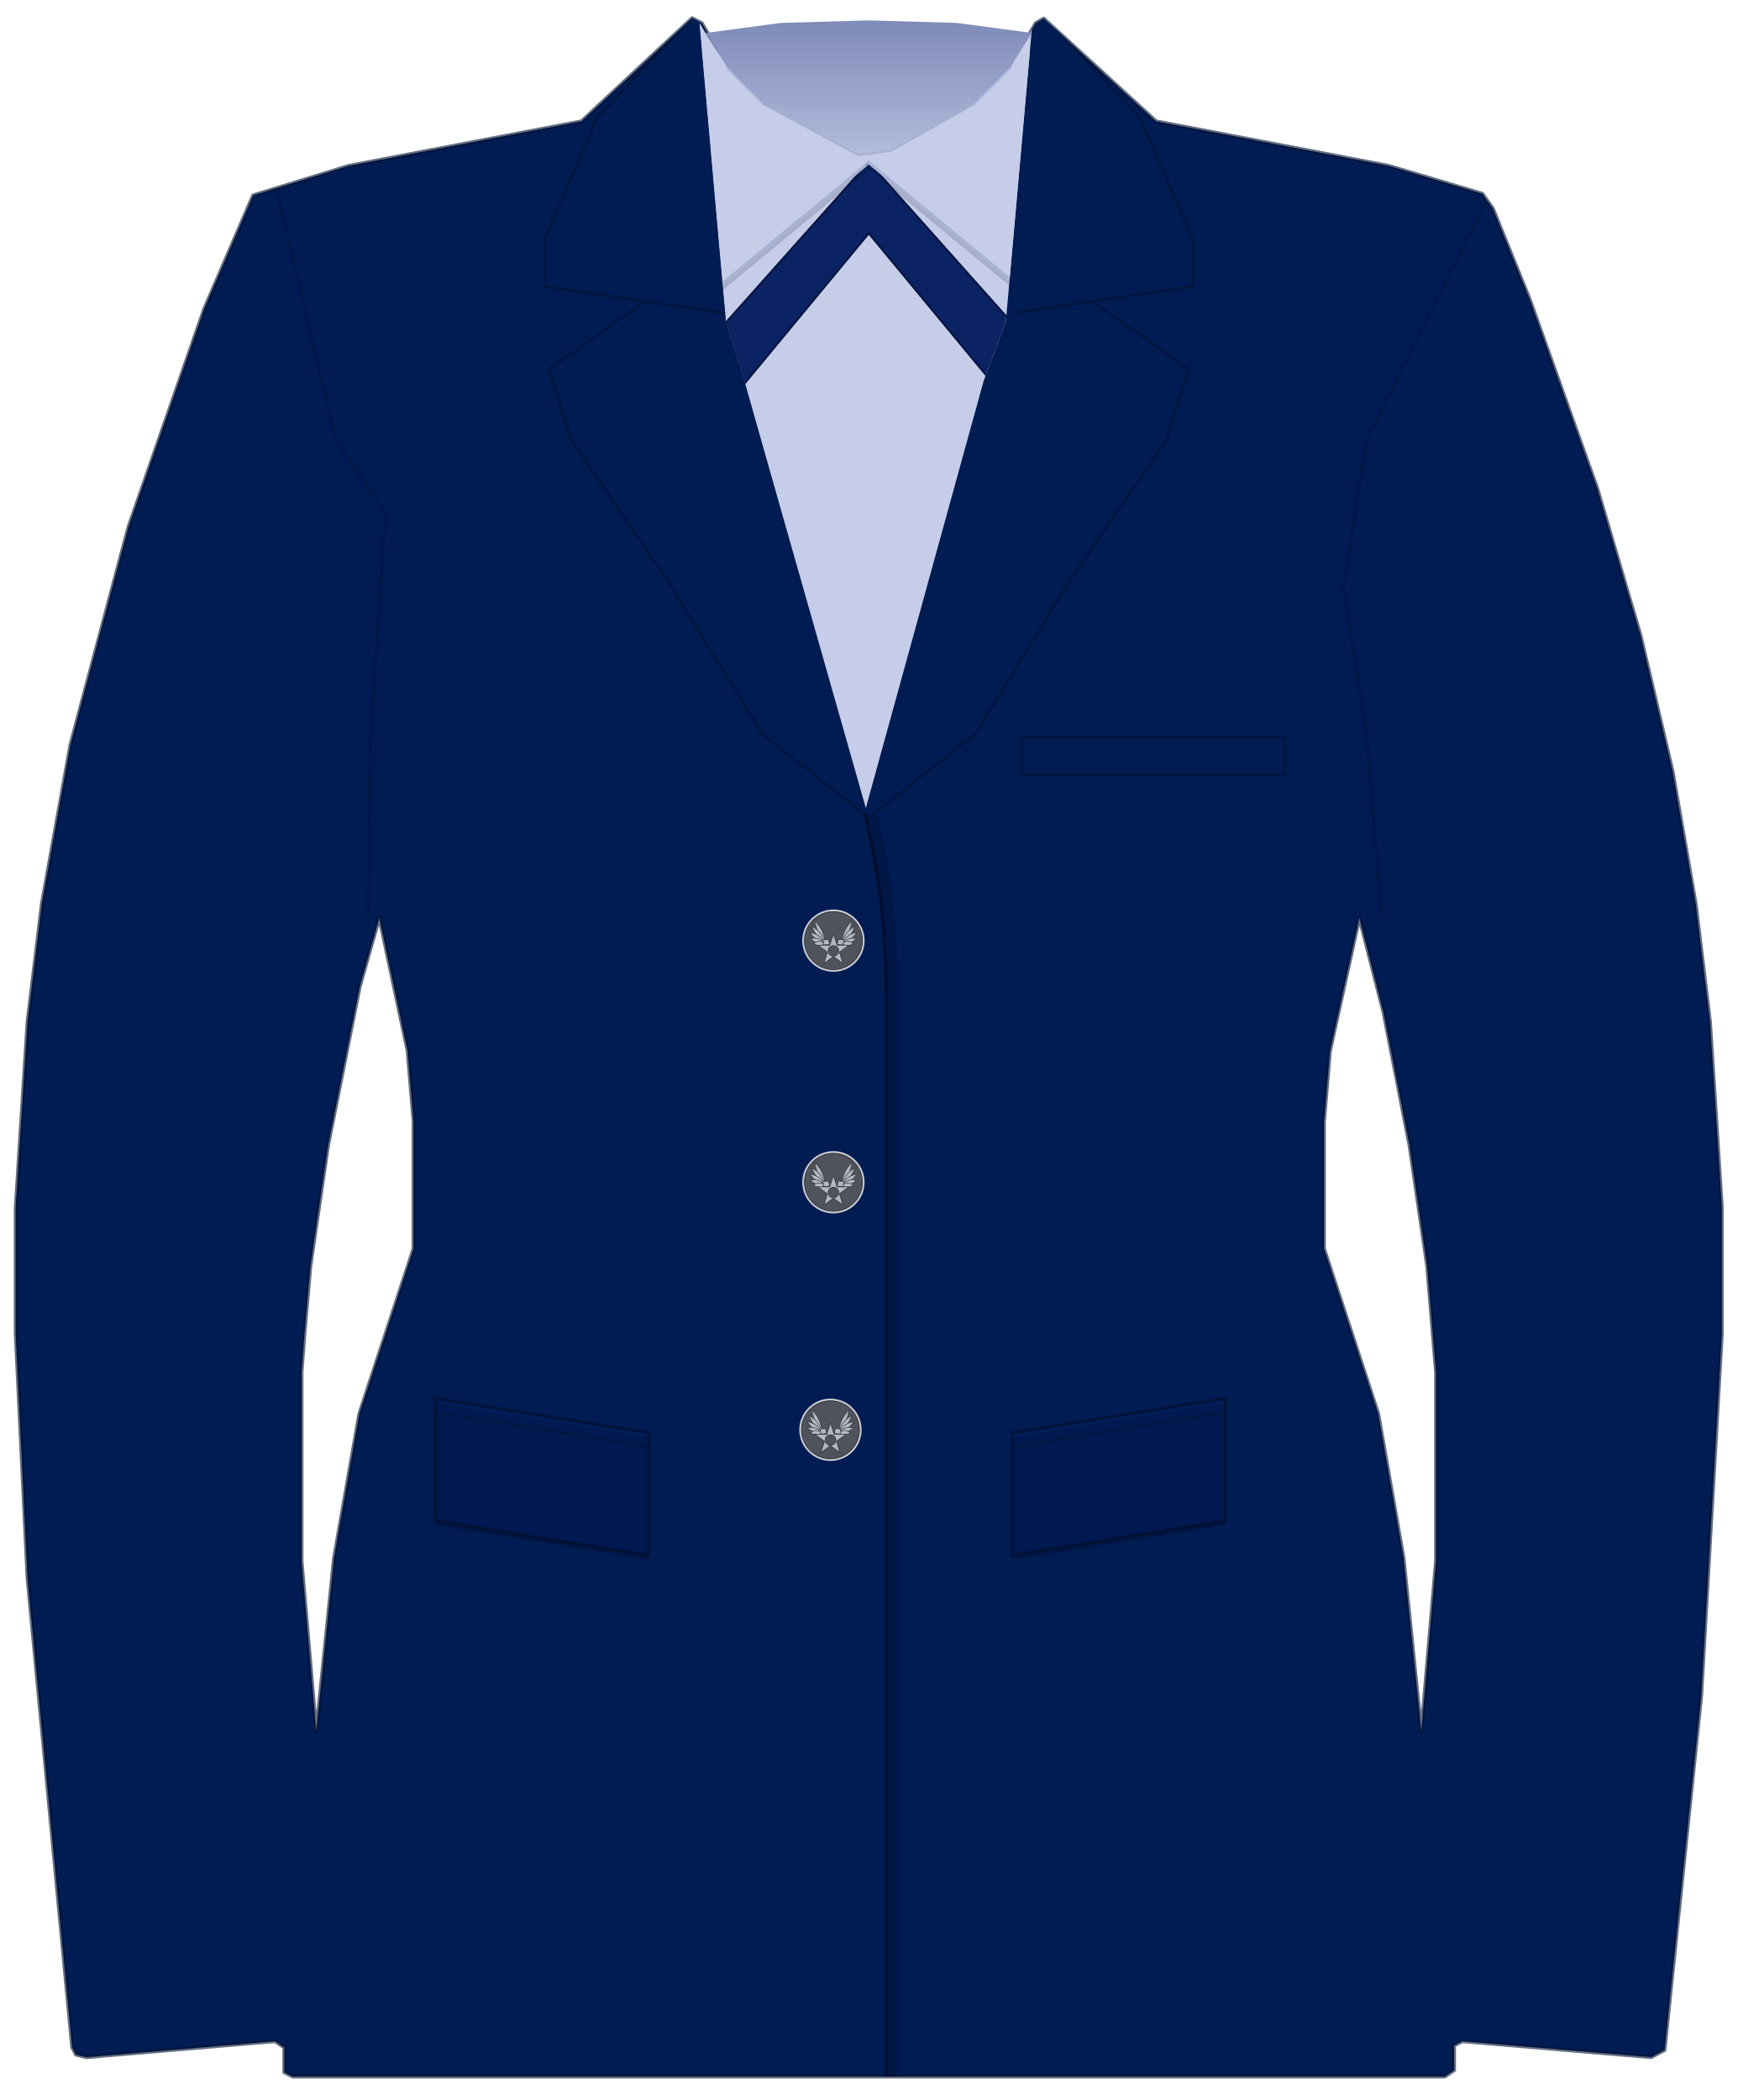
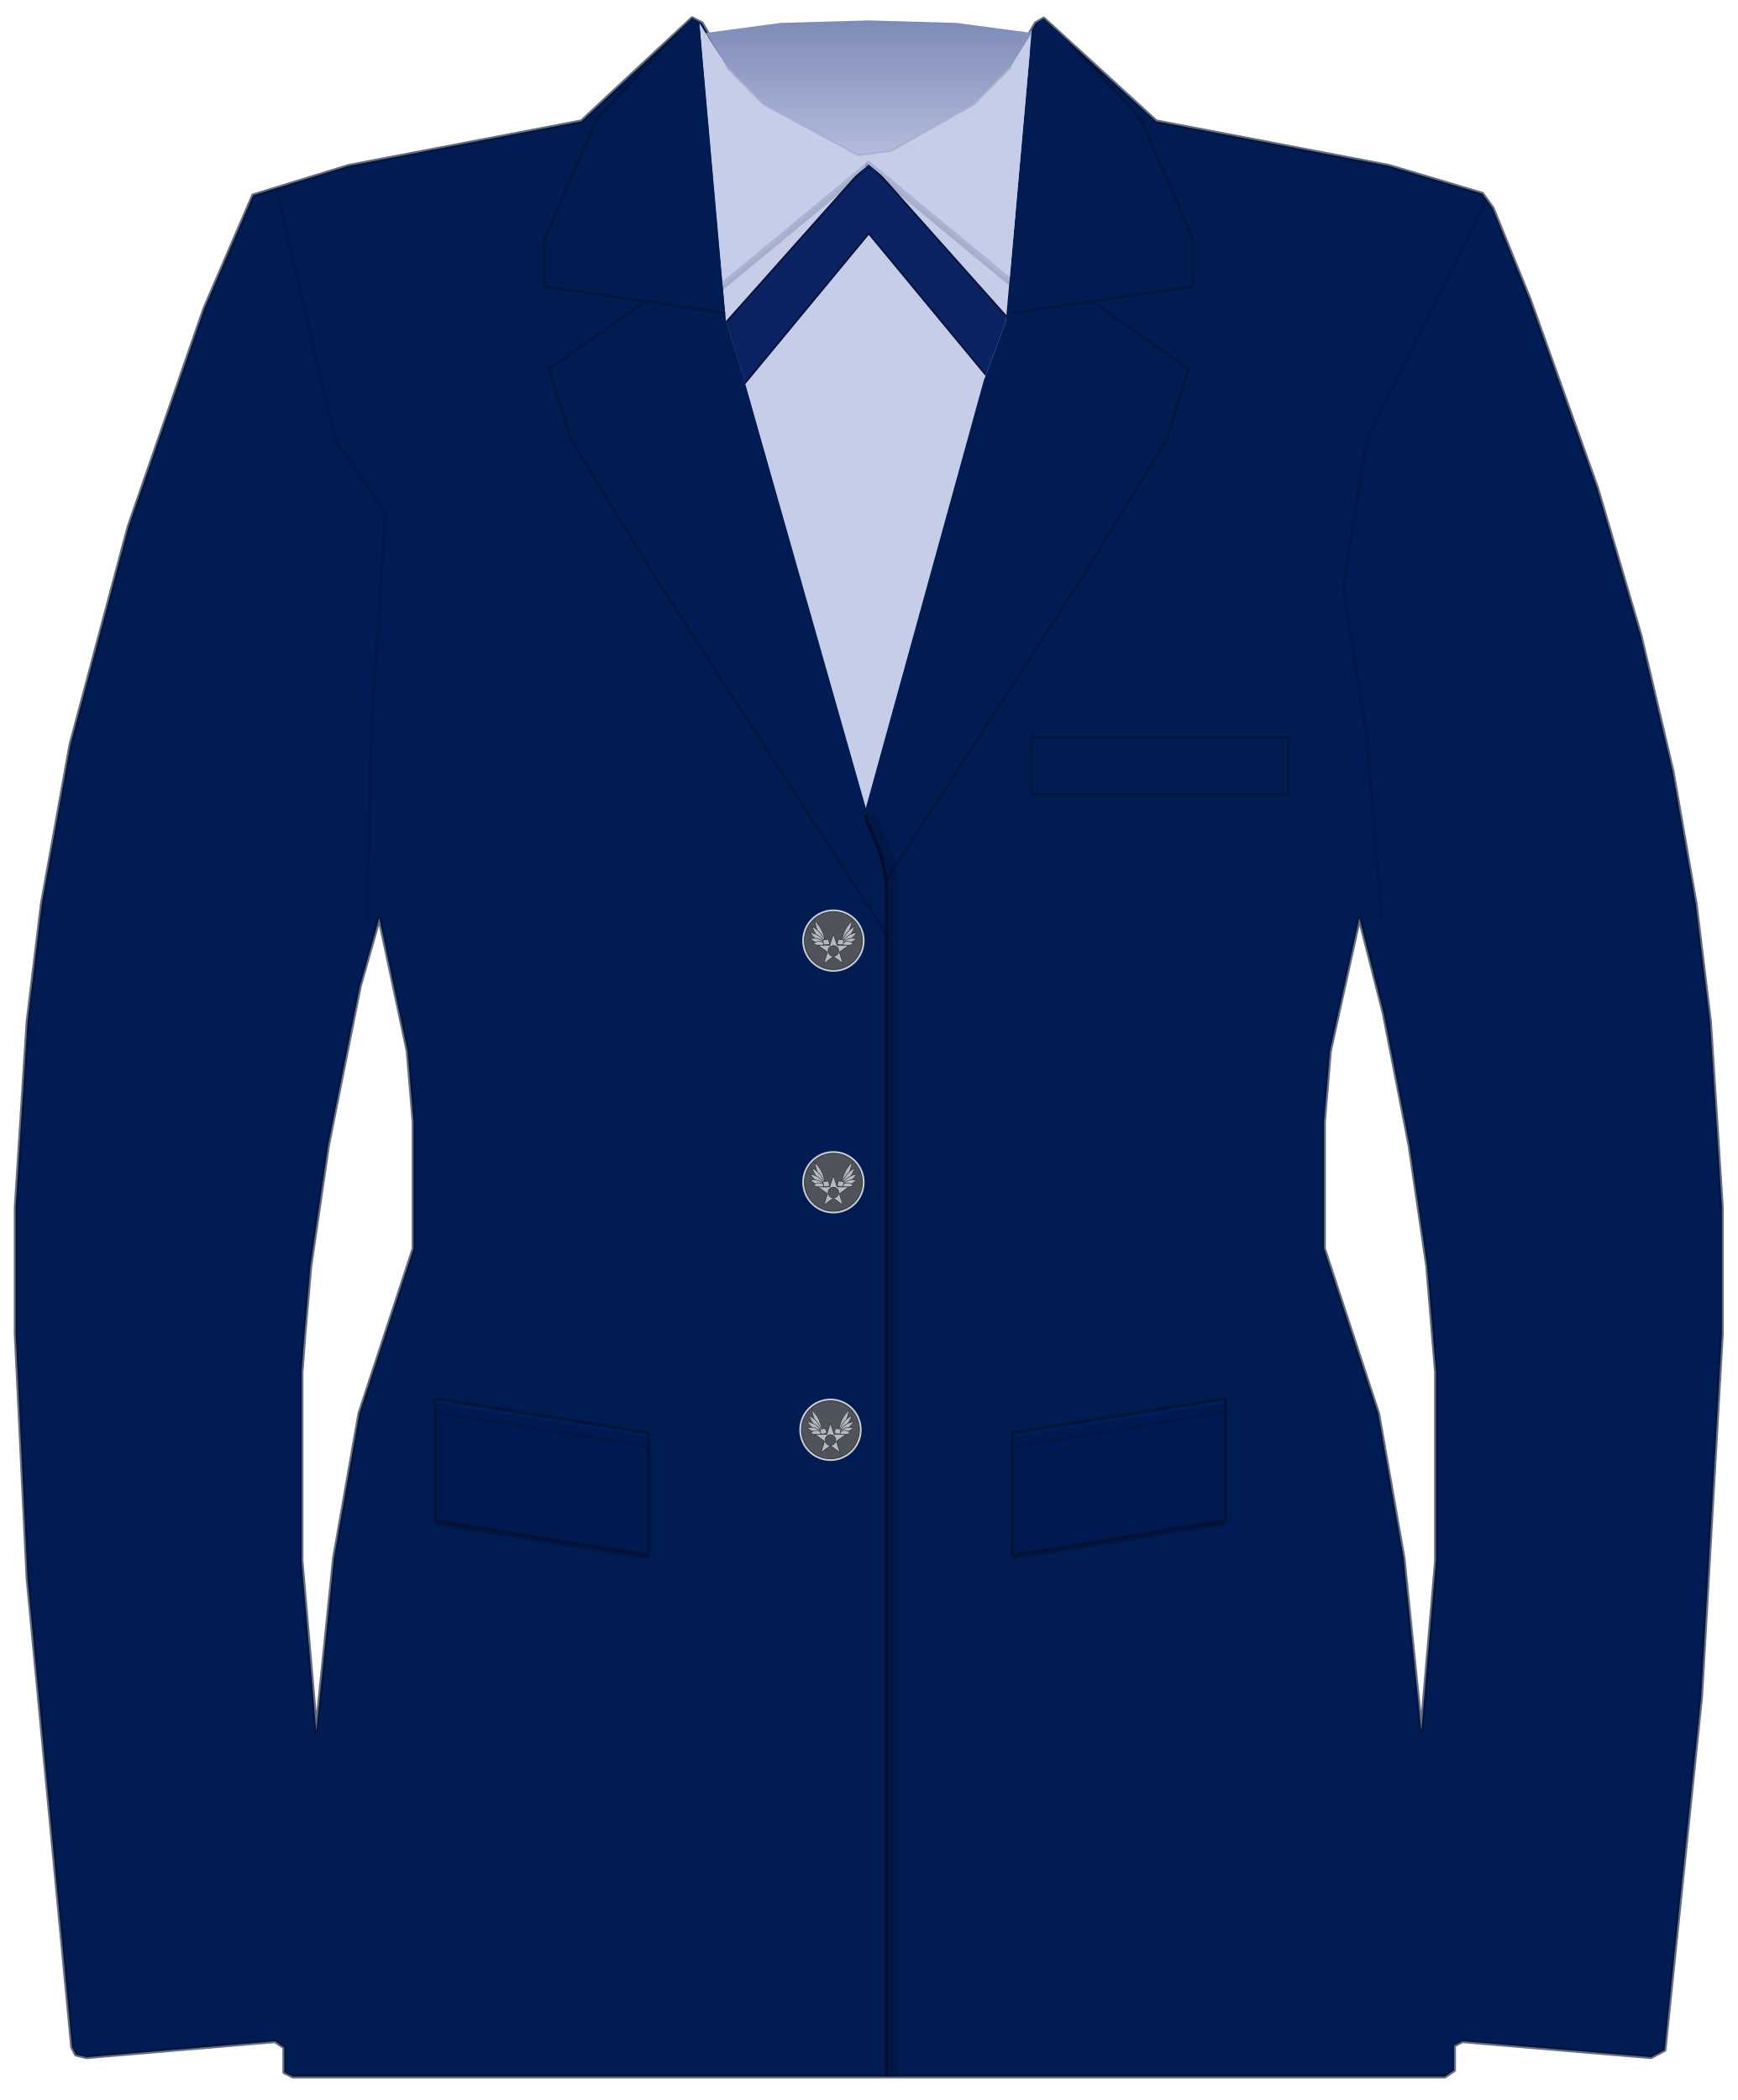
<svg xmlns="http://www.w3.org/2000/svg" width="24.388in" height="29.476in" viewBox="0 0 2438.83 2947.56" data-asset-id="garment-blues-class-a-coat-female" data-source="reference-art-measured" data-units="0.01in">
  <defs>
    <linearGradient id="garment-blues-class-a-coat-female__coatShade" gradientUnits="userSpaceOnUse" x1="-12" y1="0" x2="12" y2="0">
      <stop offset="0" stop-color="#000" stop-opacity=".30" />
      <stop offset=".12" stop-color="#000" stop-opacity=".08" />
      <stop offset=".3" stop-color="#000" stop-opacity="0" />
      <stop offset=".7" stop-color="#000" stop-opacity="0" />
      <stop offset=".88" stop-color="#000" stop-opacity=".08" />
      <stop offset="1" stop-color="#000" stop-opacity=".30" />
    </linearGradient>
    <linearGradient id="garment-blues-class-a-coat-female__collarIn" x1="0" y1="0" x2="0" y2="1">
      <stop offset="0" stop-color="#7e8bb8" />
      <stop offset="1" stop-color="#b3bcdc" />
    </linearGradient>
    <linearGradient id="garment-blues-class-a-coat-female__topLight" x1="0" y1="0" x2="0" y2="1">
      <stop offset="0" stop-color="#fff" stop-opacity=".10" />
      <stop offset="1" stop-color="#fff" stop-opacity="0" />
    </linearGradient>
    <radialGradient id="garment-blues-class-a-coat-female__btn" cx=".4" cy=".35" r=".8">
      <stop offset="0" stop-color="#ffffff" />
      <stop offset=".6" stop-color="#cfd3da" />
      <stop offset="1" stop-color="#8d939e" />
    </radialGradient>
    <linearGradient id="garment-blues-class-a-coat-female__plate" x1="0" y1="0" x2="0" y2="1">
      <stop offset="0" stop-color="#e4e6ea" />
      <stop offset="1" stop-color="#a9aeb8" />
    </linearGradient>
  </defs>
  <g id="garment-blues-class-a-coat-female__art" transform="translate(1219.416 21.560) scale(88.000)">
    <defs>
      <clipPath id="garment-blues-class-a-coat-female__clipSil">
        <path d="M-2.817,0.044L-2.662,0.124L-2.259,0.823L-1.669,1.413L-0.165,2.219L0.352,2.152L1.669,1.413L2.259,0.823L2.662,0.124L2.790,0.050L4.582,1.689L8.296,2.400L9.786,2.844L9.954,3.079L10.545,4.535L11.619,7.543L12.311,9.893L12.821,12.056L13.190,14.171L13.418,16.050L13.607,19.012L13.607,21.032L13.277,26.814L12.693,32.453L12.479,32.568L9.470,32.313L9.336,32.380L9.336,32.776L9.188,32.877L3.220,32.877L-9.188,32.877L-9.323,32.809L-9.323,32.413L-9.470,32.313L-12.479,32.568L-12.646,32.527L-12.707,32.407L-13.418,24.933L-13.607,21.032L-13.607,19.012L-13.418,16.050L-13.190,14.171L-12.734,11.633L-11.807,8.155L-10.598,4.676L-9.820,2.870L-8.296,2.400L-4.582,1.689ZM-7.807,14.396L-7.356,16.520L-7.261,17.648L-7.261,19.669L-8.126,22.302L-8.530,24.605L-8.813,27.368L-9.047,24.651L-9.047,21.643L-9.001,21.032L-8.906,19.951L-8.624,18.024L-8.117,15.486ZM7.825,14.396L8.211,15.909L8.624,18.024L8.906,19.951L9.047,21.643L9.047,24.651L8.813,27.368L8.530,24.605L8.126,22.302L7.261,19.669L7.261,17.648L7.356,16.520Z" clip-rule="evenodd" />
      </clipPath>
    </defs>
    <g id="garment-blues-class-a-coat-female__coat-body">
      <path id="garment-blues-class-a-coat-female__silhouette" d="M-2.817,0.044L-2.662,0.124L-2.259,0.823L-1.669,1.413L-0.165,2.219L0.352,2.152L1.669,1.413L2.259,0.823L2.662,0.124L2.790,0.050L4.582,1.689L8.296,2.400L9.786,2.844L9.954,3.079L10.545,4.535L11.619,7.543L12.311,9.893L12.821,12.056L13.190,14.171L13.418,16.050L13.607,19.012L13.607,21.032L13.277,26.814L12.693,32.453L12.479,32.568L9.470,32.313L9.336,32.380L9.336,32.776L9.188,32.877L3.220,32.877L-9.188,32.877L-9.323,32.809L-9.323,32.413L-9.470,32.313L-12.479,32.568L-12.646,32.527L-12.707,32.407L-13.418,24.933L-13.607,21.032L-13.607,19.012L-13.418,16.050L-13.190,14.171L-12.734,11.633L-11.807,8.155L-10.598,4.676L-9.820,2.870L-8.296,2.400L-4.582,1.689ZM-7.807,14.396L-7.356,16.520L-7.261,17.648L-7.261,19.669L-8.126,22.302L-8.530,24.605L-8.813,27.368L-9.047,24.651L-9.047,21.643L-9.001,21.032L-8.906,19.951L-8.624,18.024L-8.117,15.486ZM7.825,14.396L8.211,15.909L8.624,18.024L8.906,19.951L9.047,21.643L9.047,24.651L8.813,27.368L8.530,24.605L8.126,22.302L7.261,19.669L7.261,17.648L7.356,16.520Z" fill="#001c52" fill-rule="evenodd" stroke="#00102f" stroke-opacity=".6" stroke-width=".06" stroke-linejoin="round" />
      <g clip-path="url(#garment-blues-class-a-coat-female__clipSil)">
        <path id="garment-blues-class-a-coat-female__shirt" d="M-2.703,0.117 Q-0.094,4.512 2.608,0.141 L2.186,4.888 L1.833,5.828 L-0.047,12.643 L-1.986,5.828 L-2.280,4.888 Z" fill="#c6cde8" />
        <defs>
          <clipPath id="garment-blues-class-a-coat-female__tabClip">
            <path d="M-2.703,0.117L2.608,0.141L2.186,4.888L1.833,5.828L-0.047,12.643L-1.986,5.828L-2.280,4.888Z" />
          </clipPath>
        </defs>
        <path id="garment-blues-class-a-coat-female__tie-tab" clip-path="url(#garment-blues-class-a-coat-female__tabClip)" d="M0.000,2.341L2.844,5.532L2.571,6.585L0.000,3.478L-2.571,6.585L-2.844,5.532Z" fill="#0b2263" stroke="#06143f" stroke-width=".03" />
      </g>
      <path id="garment-blues-class-a-coat-female__collar-back" d="M-2.600,0.280L-1.400,0.120L0.000,0.080L1.400,0.120L2.600,0.280L2.259,0.823L1.669,1.413L0.352,2.152L-0.165,2.219L-1.669,1.413L-2.259,0.823Z" fill="url(#garment-blues-class-a-coat-female__collarIn)" />
      <defs>
        <clipPath id="garment-blues-class-a-coat-female__vClip">
          <path d="M-2.703,0.117L2.608,0.141L2.186,4.888L1.833,5.828L-0.047,12.643L-1.986,5.828L-2.280,4.888Z" />
        </clipPath>
      </defs>
      <g clip-path="url(#garment-blues-class-a-coat-female__clipSil)">
        <g clip-path="url(#garment-blues-class-a-coat-female__vClip)">
          <path d="M-2.700,0.500 L-2.660,4.400 L-2.360,4.300 L0.010,2.340 L0.010,2.198L-0.165,2.219L-1.669,1.413L-2.259,0.823Z" fill="#c6cde8" />
          <path d="M-2.360,4.300 L0.010,2.340" fill="none" stroke="#000a24" stroke-opacity=".16" stroke-width=".09" stroke-linecap="round" transform="translate(0 0.05)" />
          <path id="garment-blues-class-a-coat-female__collar-leaf-right" d="M-2.360,4.300 L0.010,2.340" fill="none" stroke="#a9b3d6" stroke-width=".05" stroke-linecap="round" />
          <path d="M0.010,2.198L-0.165,2.219L-1.669,1.413L-2.259,0.823" fill="none" stroke="#a9b3d6" stroke-width=".05" stroke-linejoin="round" />
          <path d="M2.700,0.500 L2.660,4.400 L2.360,4.300 L-0.010,2.340 L-0.010,2.198L0.352,2.152L1.669,1.413L2.259,0.823Z" fill="#c6cde8" />
          <path d="M2.360,4.300 L-0.010,2.340" fill="none" stroke="#000a24" stroke-opacity=".16" stroke-width=".09" stroke-linecap="round" transform="translate(0 0.05)" />
          <path id="garment-blues-class-a-coat-female__collar-leaf-left" d="M2.360,4.300 L-0.010,2.340" fill="none" stroke="#a9b3d6" stroke-width=".05" stroke-linecap="round" />
          <path d="M-0.010,2.198L0.352,2.152L1.669,1.413L2.259,0.823" fill="none" stroke="#a9b3d6" stroke-width=".05" stroke-linejoin="round" />
        </g>
      </g>
      <g clip-path="url(#garment-blues-class-a-coat-female__clipSil)">
        <g id="garment-blues-class-a-coat-female__lapel-foreground">
-           <path id="garment-blues-class-a-coat-female__lapel-face-right" d="M-2.749,-0.047L-4.336,1.645L-5.170,3.572L-5.170,4.324L-2.289,4.747L-3.565,4.560L-5.099,5.640L-4.747,6.768L-3.220,9.001L-1.692,11.468L-0.047,12.761L-1.986,5.828L-2.280,4.888L-2.703,0.117Z" fill="#001c52" />
+           <path id="garment-blues-class-a-coat-female__lapel-face-right" d="M-2.749,-0.047L-4.336,1.645L-5.170,3.572L-5.170,4.324L-2.289,4.747L-3.565,4.560L-5.099,5.640L-4.747,6.768L-3.382,9.001L-1.785,11.468L0.282,14.660L0.282,13.977L0.264,13.722L0.217,13.493L0.153,13.290L0.082,13.114L0.018,12.967L-0.029,12.849L-0.047,12.761L-1.986,5.828L-2.280,4.888L-2.703,0.117Z" fill="#001c52" />
          <path id="garment-blues-class-a-coat-female__collar-right" d="M-2.749,-0.047L-4.336,1.645L-5.170,3.572L-5.170,4.324L-2.289,4.747" fill="none" stroke="#00102f" stroke-opacity=".5" stroke-width=".045" stroke-linejoin="round" />
-           <path id="garment-blues-class-a-coat-female__lapel-right" d="M-3.565,4.560L-5.099,5.640L-4.747,6.768L-3.220,9.001L-1.692,11.468L-0.047,12.761" fill="none" stroke="#00102f" stroke-opacity=".5" stroke-width=".045" stroke-linejoin="round" />
-           <path id="garment-blues-class-a-coat-female__lapel-face-left" d="M2.749,-0.047L4.336,1.645L5.170,3.572L5.170,4.324L2.289,4.747L3.565,4.560L5.099,5.640L4.747,6.768L3.220,9.001L1.692,11.468L0.047,12.761L1.986,5.828L2.280,4.888L2.703,0.117Z" fill="#001c52" />
+           <path id="garment-blues-class-a-coat-female__lapel-right" d="M-3.565,4.560L-5.099,5.640L-4.747,6.768L-3.382,9.001L-1.785,11.468L0.282,14.660" fill="none" stroke="#00102f" stroke-opacity=".5" stroke-width=".045" stroke-linejoin="round" />
+           <path id="garment-blues-class-a-coat-female__lapel-face-left" d="M2.749,-0.047L4.336,1.645L5.170,3.572L5.170,4.324L2.289,4.747L3.565,4.560L5.099,5.640L4.747,6.768L3.382,9.001L1.785,11.468L0.273,13.802L0.239,13.586L0.187,13.391L0.126,13.219L0.063,13.069L0.007,12.942L-0.032,12.839L-0.047,12.761L1.986,5.828L2.280,4.888L2.703,0.117Z" fill="#001c52" />
          <path id="garment-blues-class-a-coat-female__collar-left" d="M2.749,-0.047L4.336,1.645L5.170,3.572L5.170,4.324L2.289,4.747" fill="none" stroke="#00102f" stroke-opacity=".5" stroke-width=".045" stroke-linejoin="round" />
-           <path id="garment-blues-class-a-coat-female__lapel-left" d="M3.565,4.560L5.099,5.640L4.747,6.768L3.220,9.001L1.692,11.468L0.047,12.761" fill="none" stroke="#00102f" stroke-opacity=".5" stroke-width=".045" stroke-linejoin="round" />
+           <path id="garment-blues-class-a-coat-female__lapel-left" d="M3.565,4.560L5.099,5.640L4.747,6.768L3.382,9.001L1.785,11.468L0.273,13.802" fill="none" stroke="#00102f" stroke-opacity=".5" stroke-width=".045" stroke-linejoin="round" />
+           <path id="garment-blues-class-a-coat-female__front-edge-shadow-upper" d="M-0.047,12.761 C-0.047,12.931 0.282,13.352 0.282,13.977 L0.282,14.660" fill="none" stroke="#000d30" stroke-opacity=".3" stroke-width=".18" stroke-linecap="butt" transform="translate(0.1 0)" />
+           <path id="garment-blues-class-a-coat-female__front-edge-upper" d="M-0.047,12.761 C-0.047,12.931 0.282,13.352 0.282,13.977 L0.282,14.660" fill="none" stroke="#000b28" stroke-opacity=".85" stroke-width=".05" stroke-linecap="round" />
        </g>
-         <path id="garment-blues-class-a-coat-female__front-edge-shadow" d="M-0.047,12.761 C0.003,13.061 0.282,14.053 0.282,15.698 L0.282,33.150" fill="none" stroke="#000d30" stroke-opacity=".3" stroke-width=".18" stroke-linecap="butt" transform="translate(0.1 0)" />
-         <path id="garment-blues-class-a-coat-female__front-edge" d="M-0.047,12.761 C0.003,13.061 0.282,14.053 0.282,15.698 L0.282,33.150" fill="none" stroke="#000b28" stroke-opacity=".85" stroke-width=".05" stroke-linecap="round" />
+         <path id="garment-blues-class-a-coat-female__front-edge-shadow" d="M0.282,14.660 L0.282,33.150" fill="none" stroke="#000d30" stroke-opacity=".3" stroke-width=".18" stroke-linecap="butt" transform="translate(0.1 0)" />
+         <path id="garment-blues-class-a-coat-female__front-edge" d="M0.282,14.660 L0.282,33.150" fill="none" stroke="#000b28" stroke-opacity=".85" stroke-width=".05" stroke-linecap="round" />
        <g id="garment-blues-class-a-coat-female__button-1">
          <g transform="translate(-0.564 14.758) scale(0.497)">
            <circle r="1" fill="#c9ccd2" />
            <circle r=".93" fill="#50535b" />
            <g>
              <path d="M-0.27,0.11 Q-0.279,-0.333 -0.6,-0.64 Q-0.528,-0.224 -0.27,0.11 Z" fill="#b4b8c0" stroke="#2e3036" stroke-width=".018" />
              <path d="M-0.27,0.11 Q-0.343,-0.276 -0.69,-0.46 Q-0.562,-0.114 -0.27,0.11 Z" fill="#b4b8c0" stroke="#2e3036" stroke-width=".018" />
              <path d="M-0.27,0.11 Q-0.406,-0.210 -0.75,-0.26 Q-0.572,0.006 -0.27,0.11 Z" fill="#b4b8c0" stroke="#2e3036" stroke-width=".018" />
              <path d="M-0.27,0.11 Q-0.447,-0.135 -0.74,-0.06 Q-0.540,0.121 -0.27,0.11 Z" fill="#b4b8c0" stroke="#2e3036" stroke-width=".018" />
              <path d="M-0.27,0.11 Q-0.450,-0.065 -0.64,0.1 Q-0.458,0.207 -0.27,0.11 Z" fill="#b4b8c0" stroke="#2e3036" stroke-width=".018" />
              <path d="M-0.30,0.14 L-0.12,0.12 L-0.16,-0.04 L-0.34,-0.02 Z" fill="#b4b8c0" stroke="#2e3036" stroke-width=".018" />
            </g>
            <g transform="scale(-1 1)">
              <path d="M-0.27,0.11 Q-0.279,-0.333 -0.6,-0.64 Q-0.528,-0.224 -0.27,0.11 Z" fill="#b4b8c0" stroke="#2e3036" stroke-width=".018" />
              <path d="M-0.27,0.11 Q-0.343,-0.276 -0.69,-0.46 Q-0.562,-0.114 -0.27,0.11 Z" fill="#b4b8c0" stroke="#2e3036" stroke-width=".018" />
              <path d="M-0.27,0.11 Q-0.406,-0.210 -0.75,-0.26 Q-0.572,0.006 -0.27,0.11 Z" fill="#b4b8c0" stroke="#2e3036" stroke-width=".018" />
              <path d="M-0.27,0.11 Q-0.447,-0.135 -0.74,-0.06 Q-0.540,0.121 -0.27,0.11 Z" fill="#b4b8c0" stroke="#2e3036" stroke-width=".018" />
              <path d="M-0.27,0.11 Q-0.450,-0.065 -0.64,0.1 Q-0.458,0.207 -0.27,0.11 Z" fill="#b4b8c0" stroke="#2e3036" stroke-width=".018" />
              <path d="M-0.30,0.14 L-0.12,0.12 L-0.16,-0.04 L-0.34,-0.02 Z" fill="#b4b8c0" stroke="#2e3036" stroke-width=".018" />
            </g>
            <polygon points="0.000,-0.216 0.118,0.147 0.500,0.147 0.191,0.372 0.309,0.736 0.000,0.511 -0.309,0.736 -0.191,0.372 -0.500,0.147 -0.118,0.147" fill="#b4b8c0" stroke="#2e3036" stroke-width=".02" stroke-linejoin="round" />
            <circle cx="0" cy="0.33" r=".17" fill="#50535b" stroke="#2e3036" stroke-width=".02" />
            <circle r=".93" fill="none" stroke="#2e3036" stroke-width=".025" />
          </g>
        </g>
        <g id="garment-blues-class-a-coat-female__button-2">
          <g transform="translate(-0.564 18.612) scale(0.497)">
            <circle r="1" fill="#c9ccd2" />
            <circle r=".93" fill="#50535b" />
            <g>
              <path d="M-0.27,0.11 Q-0.279,-0.333 -0.6,-0.64 Q-0.528,-0.224 -0.27,0.11 Z" fill="#b4b8c0" stroke="#2e3036" stroke-width=".018" />
              <path d="M-0.27,0.11 Q-0.343,-0.276 -0.69,-0.46 Q-0.562,-0.114 -0.27,0.11 Z" fill="#b4b8c0" stroke="#2e3036" stroke-width=".018" />
              <path d="M-0.27,0.11 Q-0.406,-0.210 -0.75,-0.26 Q-0.572,0.006 -0.27,0.11 Z" fill="#b4b8c0" stroke="#2e3036" stroke-width=".018" />
              <path d="M-0.27,0.11 Q-0.447,-0.135 -0.74,-0.06 Q-0.540,0.121 -0.27,0.11 Z" fill="#b4b8c0" stroke="#2e3036" stroke-width=".018" />
              <path d="M-0.27,0.11 Q-0.450,-0.065 -0.64,0.1 Q-0.458,0.207 -0.27,0.11 Z" fill="#b4b8c0" stroke="#2e3036" stroke-width=".018" />
              <path d="M-0.30,0.14 L-0.12,0.12 L-0.16,-0.04 L-0.34,-0.02 Z" fill="#b4b8c0" stroke="#2e3036" stroke-width=".018" />
            </g>
            <g transform="scale(-1 1)">
              <path d="M-0.27,0.11 Q-0.279,-0.333 -0.6,-0.64 Q-0.528,-0.224 -0.27,0.11 Z" fill="#b4b8c0" stroke="#2e3036" stroke-width=".018" />
              <path d="M-0.27,0.11 Q-0.343,-0.276 -0.69,-0.46 Q-0.562,-0.114 -0.27,0.11 Z" fill="#b4b8c0" stroke="#2e3036" stroke-width=".018" />
              <path d="M-0.27,0.11 Q-0.406,-0.210 -0.75,-0.26 Q-0.572,0.006 -0.27,0.11 Z" fill="#b4b8c0" stroke="#2e3036" stroke-width=".018" />
              <path d="M-0.27,0.11 Q-0.447,-0.135 -0.74,-0.06 Q-0.540,0.121 -0.27,0.11 Z" fill="#b4b8c0" stroke="#2e3036" stroke-width=".018" />
              <path d="M-0.27,0.11 Q-0.450,-0.065 -0.64,0.1 Q-0.458,0.207 -0.27,0.11 Z" fill="#b4b8c0" stroke="#2e3036" stroke-width=".018" />
              <path d="M-0.30,0.14 L-0.12,0.12 L-0.16,-0.04 L-0.34,-0.02 Z" fill="#b4b8c0" stroke="#2e3036" stroke-width=".018" />
            </g>
            <polygon points="0.000,-0.216 0.118,0.147 0.500,0.147 0.191,0.372 0.309,0.736 0.000,0.511 -0.309,0.736 -0.191,0.372 -0.500,0.147 -0.118,0.147" fill="#b4b8c0" stroke="#2e3036" stroke-width=".02" stroke-linejoin="round" />
            <circle cx="0" cy="0.33" r=".17" fill="#50535b" stroke="#2e3036" stroke-width=".02" />
            <circle r=".93" fill="none" stroke="#2e3036" stroke-width=".025" />
          </g>
        </g>
        <g id="garment-blues-class-a-coat-female__button-3">
          <g transform="translate(-0.611 22.560) scale(0.497)">
            <circle r="1" fill="#c9ccd2" />
            <circle r=".93" fill="#50535b" />
            <g>
              <path d="M-0.27,0.11 Q-0.279,-0.333 -0.6,-0.64 Q-0.528,-0.224 -0.27,0.11 Z" fill="#b4b8c0" stroke="#2e3036" stroke-width=".018" />
              <path d="M-0.27,0.11 Q-0.343,-0.276 -0.69,-0.46 Q-0.562,-0.114 -0.27,0.11 Z" fill="#b4b8c0" stroke="#2e3036" stroke-width=".018" />
              <path d="M-0.27,0.11 Q-0.406,-0.210 -0.75,-0.26 Q-0.572,0.006 -0.27,0.11 Z" fill="#b4b8c0" stroke="#2e3036" stroke-width=".018" />
              <path d="M-0.27,0.11 Q-0.447,-0.135 -0.74,-0.06 Q-0.540,0.121 -0.27,0.11 Z" fill="#b4b8c0" stroke="#2e3036" stroke-width=".018" />
              <path d="M-0.27,0.11 Q-0.450,-0.065 -0.64,0.1 Q-0.458,0.207 -0.27,0.11 Z" fill="#b4b8c0" stroke="#2e3036" stroke-width=".018" />
              <path d="M-0.30,0.14 L-0.12,0.12 L-0.16,-0.04 L-0.34,-0.02 Z" fill="#b4b8c0" stroke="#2e3036" stroke-width=".018" />
            </g>
            <g transform="scale(-1 1)">
              <path d="M-0.27,0.11 Q-0.279,-0.333 -0.6,-0.64 Q-0.528,-0.224 -0.27,0.11 Z" fill="#b4b8c0" stroke="#2e3036" stroke-width=".018" />
              <path d="M-0.27,0.11 Q-0.343,-0.276 -0.69,-0.46 Q-0.562,-0.114 -0.27,0.11 Z" fill="#b4b8c0" stroke="#2e3036" stroke-width=".018" />
              <path d="M-0.27,0.11 Q-0.406,-0.210 -0.75,-0.26 Q-0.572,0.006 -0.27,0.11 Z" fill="#b4b8c0" stroke="#2e3036" stroke-width=".018" />
              <path d="M-0.27,0.11 Q-0.447,-0.135 -0.74,-0.06 Q-0.540,0.121 -0.27,0.11 Z" fill="#b4b8c0" stroke="#2e3036" stroke-width=".018" />
              <path d="M-0.27,0.11 Q-0.450,-0.065 -0.64,0.1 Q-0.458,0.207 -0.27,0.11 Z" fill="#b4b8c0" stroke="#2e3036" stroke-width=".018" />
              <path d="M-0.30,0.14 L-0.12,0.12 L-0.16,-0.04 L-0.34,-0.02 Z" fill="#b4b8c0" stroke="#2e3036" stroke-width=".018" />
            </g>
            <polygon points="0.000,-0.216 0.118,0.147 0.500,0.147 0.191,0.372 0.309,0.736 0.000,0.511 -0.309,0.736 -0.191,0.372 -0.500,0.147 -0.118,0.147" fill="#b4b8c0" stroke="#2e3036" stroke-width=".02" stroke-linejoin="round" />
            <circle cx="0" cy="0.33" r=".17" fill="#50535b" stroke="#2e3036" stroke-width=".02" />
            <circle r=".93" fill="none" stroke="#2e3036" stroke-width=".025" />
          </g>
        </g>
        <g id="garment-blues-class-a-coat-female__welt-pocket">
-           <rect x="2.444" y="11.515" width="4.2" height="0.6" fill="none" stroke="#00102f" stroke-opacity=".45" stroke-width=".05" />
+           <rect x="2.591" y="11.515" width="4.102" height="0.909" fill="none" stroke="#00102f" stroke-opacity=".45" stroke-width=".05" />
        </g>
        <g id="garment-blues-class-a-coat-female__pocket-flap-right">
          <path d="M-3.511,22.610L-6.911,22.060L-6.911,24.010L-3.511,24.560Z" transform="translate(0 0.07)" fill="#000a24" fill-opacity=".35" />
          <path d="M-3.511,22.610L-6.911,22.060L-6.911,24.010L-3.511,24.560Z" fill="#00205f" fill-opacity=".55" stroke="#00102f" stroke-opacity=".7" stroke-width=".05" stroke-linejoin="round" />
          <path d="M-3.511,22.830 L-6.911,22.280" stroke="#00102f" stroke-opacity=".4" stroke-width=".04" />
        </g>
        <g id="garment-blues-class-a-coat-female__pocket-flap-left">
          <path d="M2.289,22.610L5.689,22.060L5.689,24.010L2.289,24.560Z" transform="translate(0 0.07)" fill="#000a24" fill-opacity=".35" />
          <path d="M2.289,22.610L5.689,22.060L5.689,24.010L2.289,24.560Z" fill="#00205f" fill-opacity=".55" stroke="#00102f" stroke-opacity=".7" stroke-width=".05" stroke-linejoin="round" />
          <path d="M2.289,22.830 L5.689,22.280" stroke="#00102f" stroke-opacity=".4" stroke-width=".04" />
        </g>
        <path d="M-9.447,2.773 L-8.507,6.768 L-7.708,7.943 L-7.943,11.468 L-7.990,14.382" fill="none" stroke="#00102f" stroke-opacity=".32" stroke-width="0.05" stroke-linecap="round" stroke-linejoin="round" />
        <path d="M9.823,3.008 L7.943,6.768 L7.567,9.118 L7.943,11.468 L8.178,14.382" fill="none" stroke="#00102f" stroke-opacity=".32" stroke-width="0.05" stroke-linecap="round" stroke-linejoin="round" />
      </g>
    </g>
    <g id="garment-blues-class-a-coat-female__nameplate">
      <rect x="-6.618" y="10.663" width="3.835" height="0.852" fill="none" />
    </g>
  </g>
</svg>
